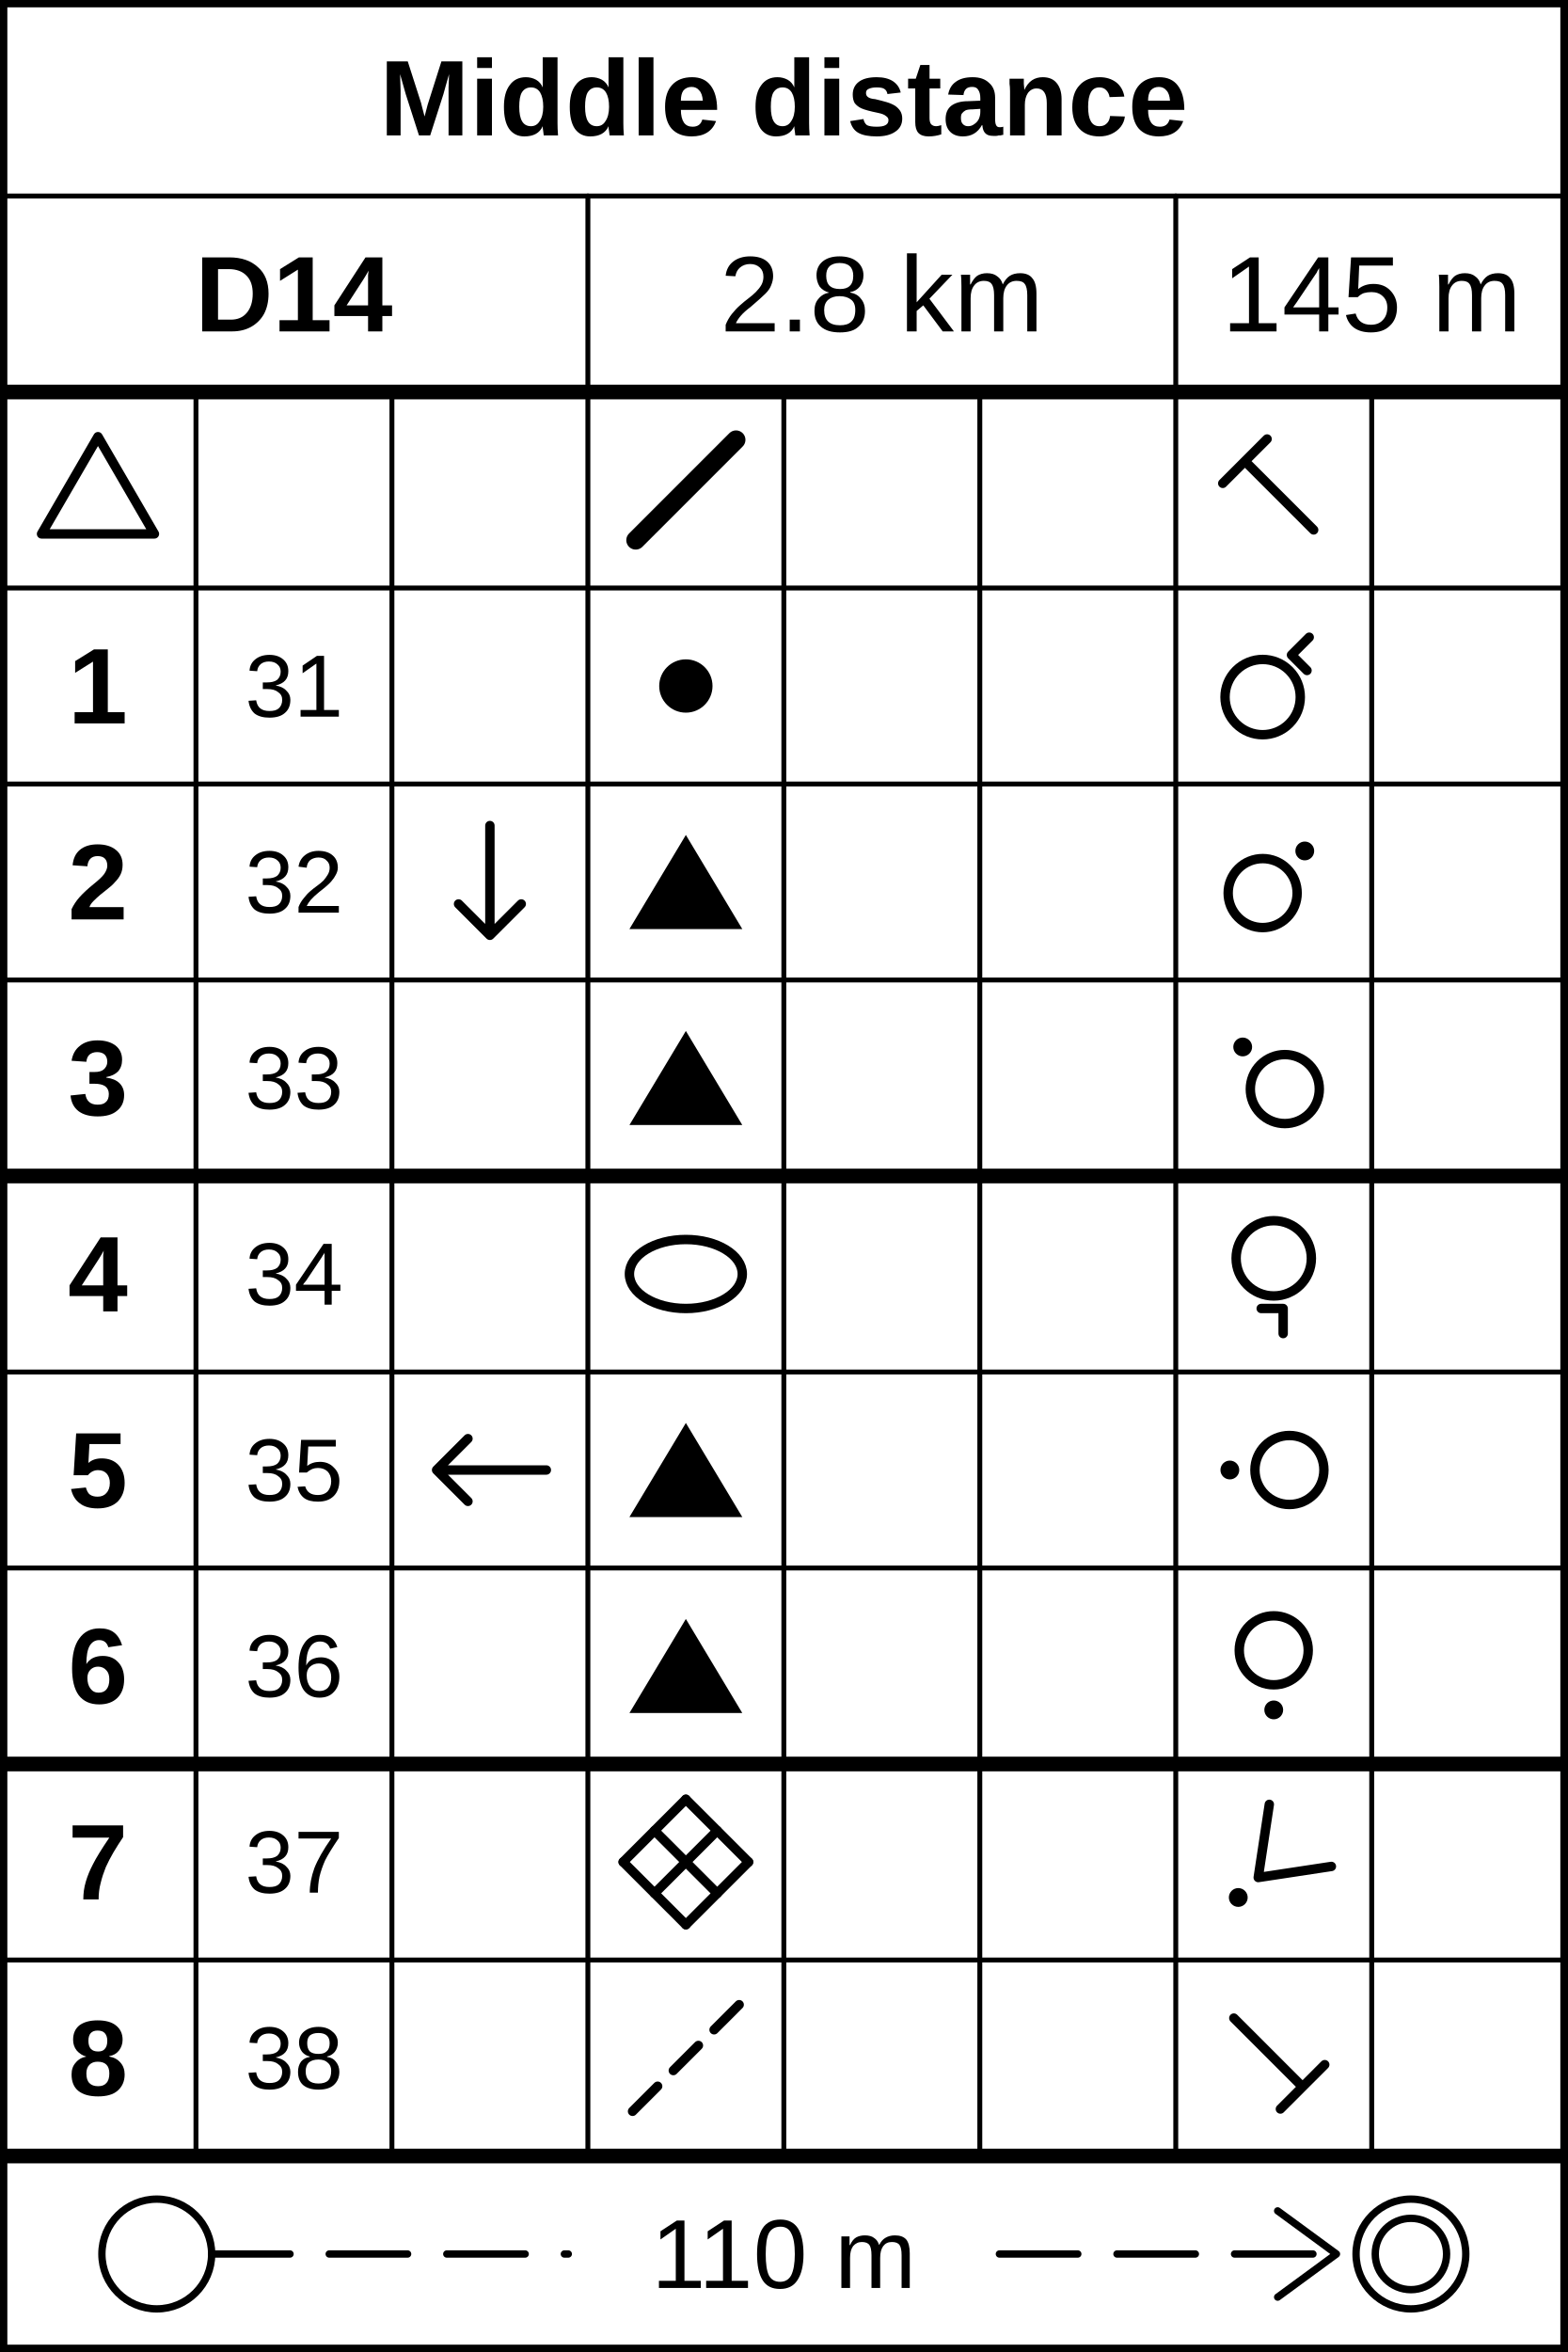
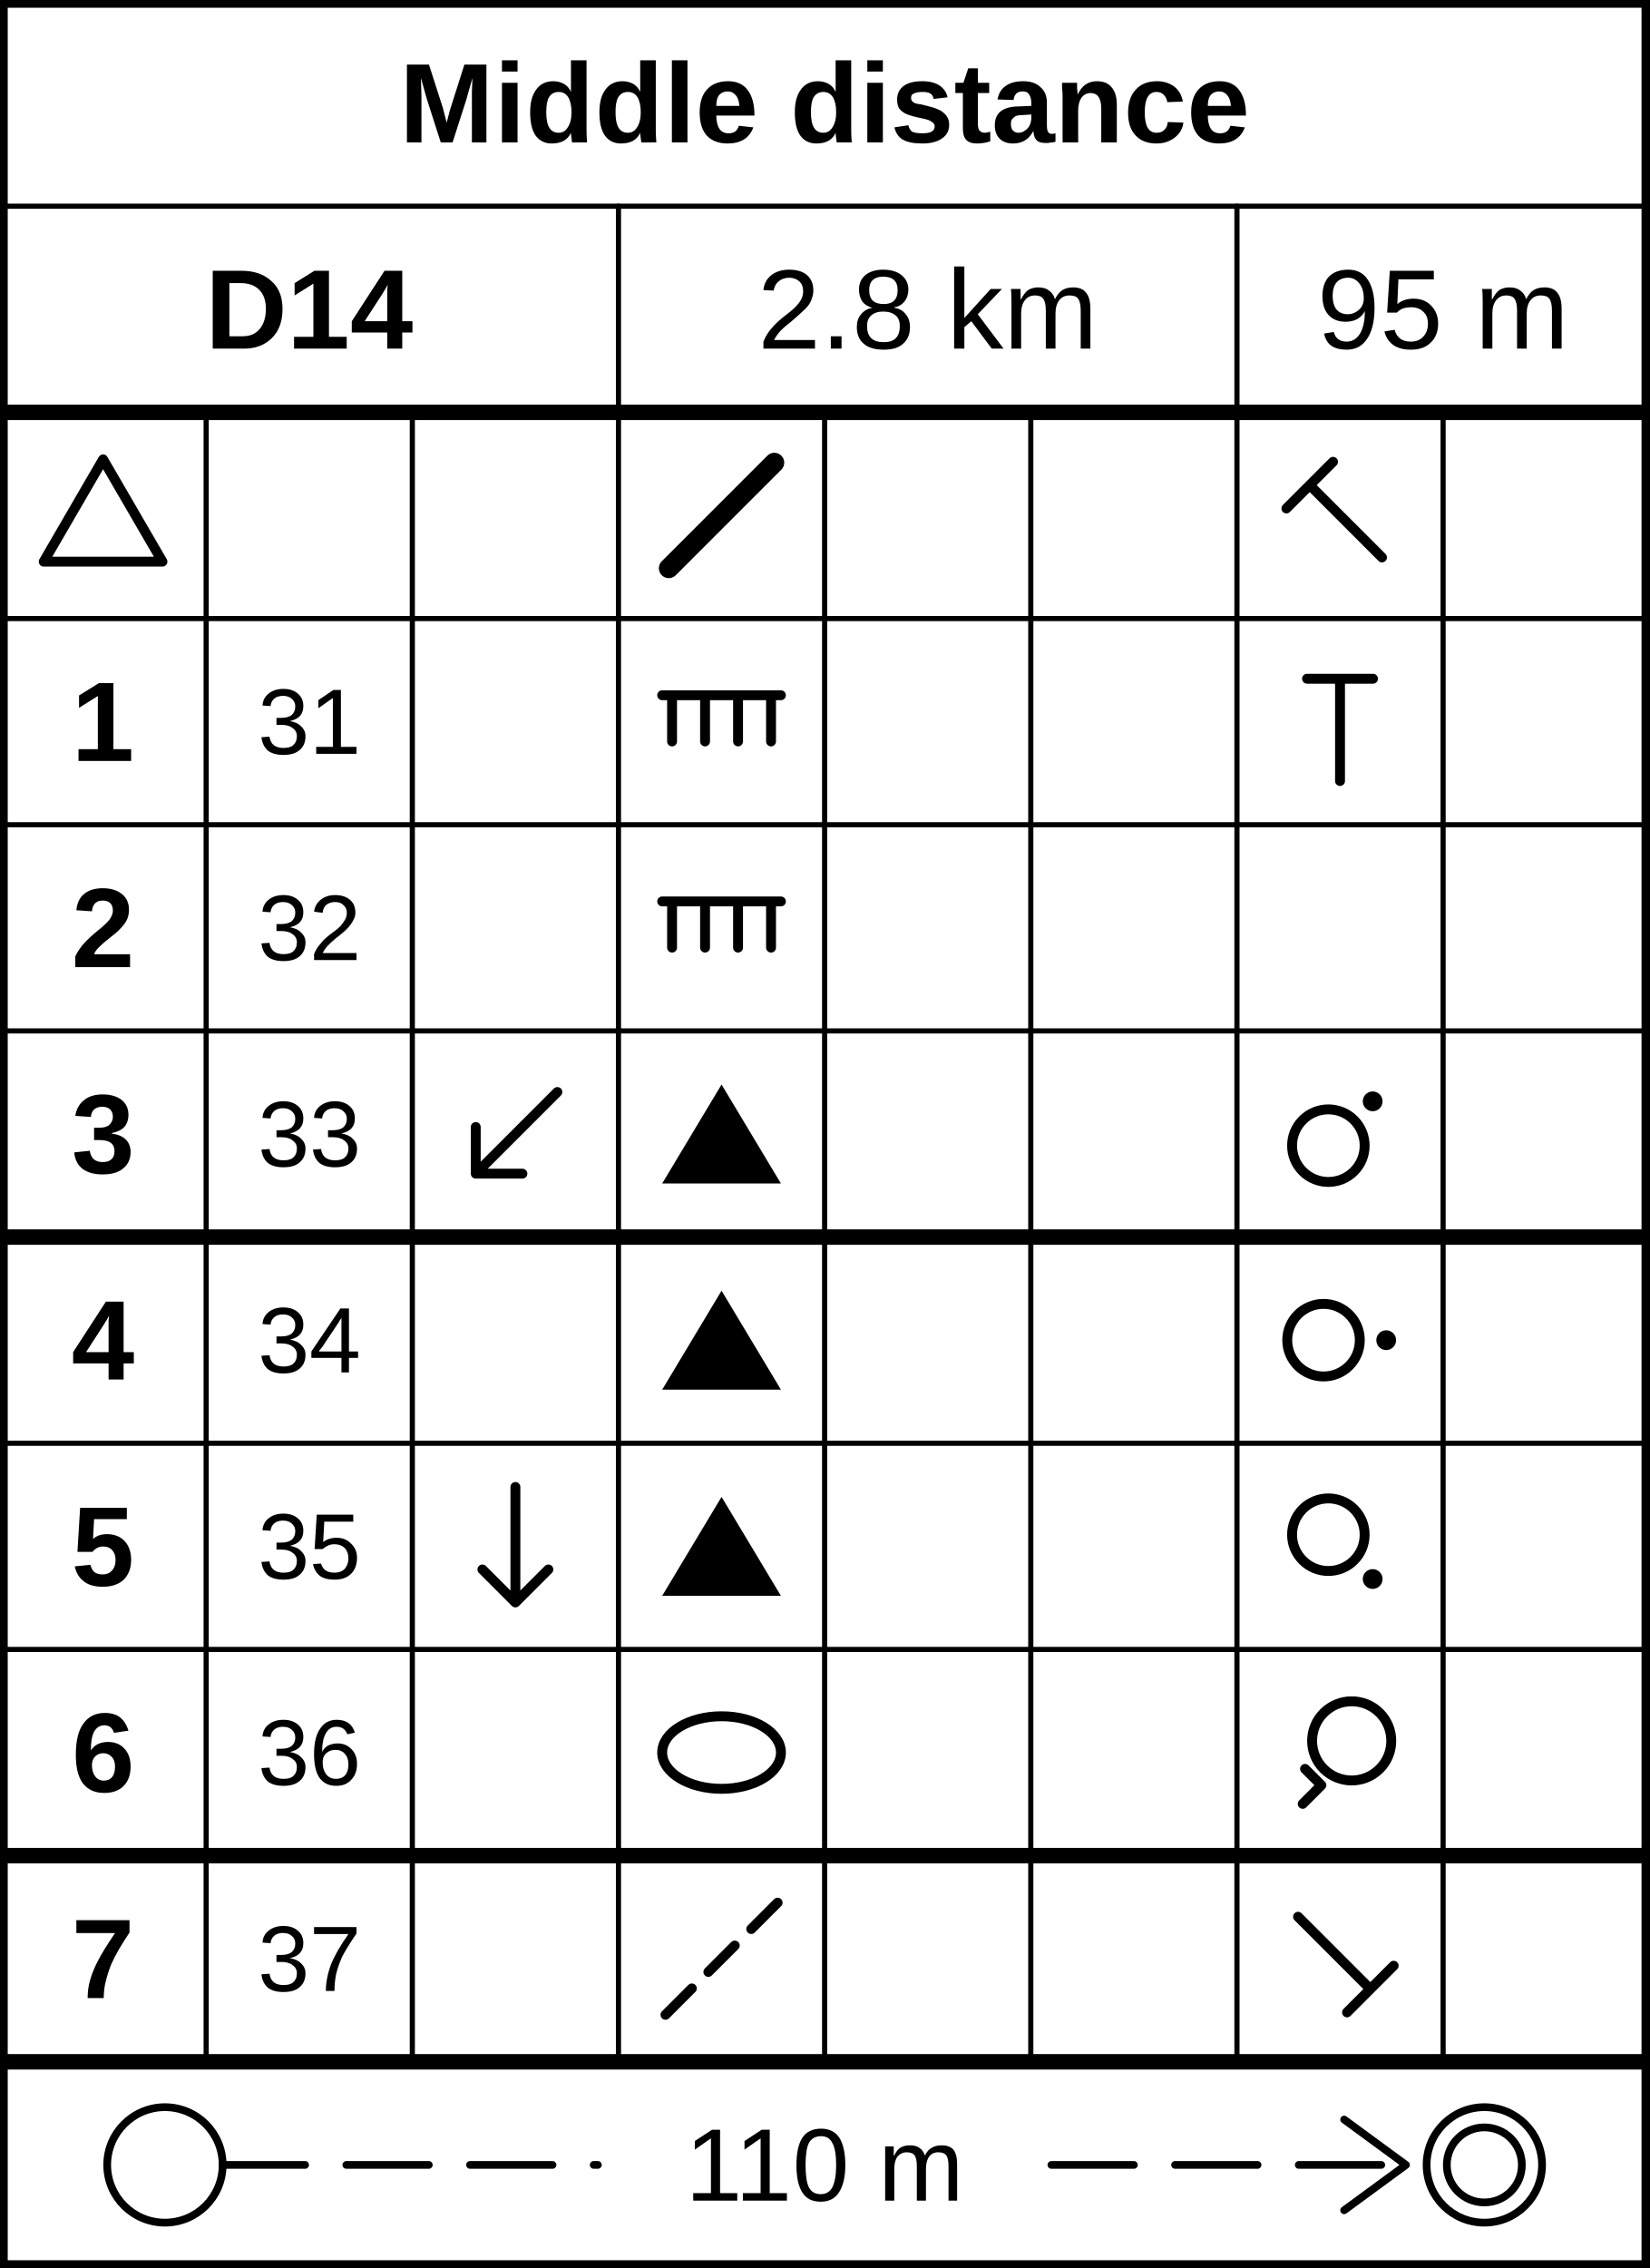
- <svg xmlns="http://www.w3.org/2000/svg" width="48mm" height="72mm" viewBox="0 0 48 72" color="black" fill="black" stroke="currentColor" stroke-linecap="round" stroke-linejoin="round" font-family="Arial, Helvetica, sans-serif">
-   <rect x="0" y="0" width="48" height="72" fill="white" stroke-width="0.45" />
+ <svg xmlns="http://www.w3.org/2000/svg" width="48mm" height="66mm" viewBox="0 0 48 66" color="black" fill="black" stroke="currentColor" stroke-linecap="round" stroke-linejoin="round" font-family="Arial, Helvetica, sans-serif">
+   <rect x="0" y="0" width="48" height="66" fill="white" stroke-width="0.45" />
  <text x="24" y="3" font-size="3.3" text-anchor="middle" dominant-baseline="central" stroke="none" font-weight="bold">Middle distance</text>
  <text x="9" y="9" font-size="3.3" text-anchor="middle" dominant-baseline="central" stroke="none" font-weight="bold">D14</text>
  <text x="27" y="9" font-size="3.3" text-anchor="middle" dominant-baseline="central" stroke="none">2.8 km</text>
-   <text x="42" y="9" font-size="3.3" text-anchor="middle" dominant-baseline="central" stroke="none">145 m</text>
+   <text x="42" y="9" font-size="3.3" text-anchor="middle" dominant-baseline="central" stroke="none">95 m</text>
  <g transform="translate(0.6 12.6) scale(0.048)" stroke-width="6">
    <g>
      <path d="M50 16 L86 78 H14 Z" fill="none" />
    </g>
  </g>
  <g transform="translate(18.6 12.6) scale(0.048)" stroke-width="6">
    <g>
      <path d="M18 82 L82 18" fill="none" stroke-width="12" />
    </g>
  </g>
  <g transform="translate(36.6 12.6) scale(0.048)" stroke-width="6">
    <g transform="rotate(315 50 50)">
      <path d="M50 86 V24 M30 24 H70" fill="none" />
    </g>
  </g>
  <text x="3" y="21" font-size="3.3" text-anchor="middle" dominant-baseline="central" stroke="none" font-weight="bold">1</text>
  <text x="9" y="21" font-size="2.7" text-anchor="middle" dominant-baseline="central" stroke="none">31</text>
  <g transform="translate(18.6 18.6) scale(0.048)" stroke-width="6">
    <g>
-       <circle cx="50" cy="50" r="17" fill="currentColor" stroke="none" />
+       <path d="M14 34 H86 M20 34 V62 M40 34 V62 M60 34 V62 M80 34 V62" fill="none" />
    </g>
  </g>
  <g transform="translate(36.6 18.6) scale(0.048)" stroke-width="6">
-     <g transform="rotate(45 50 50)">
-       <circle cx="50" cy="60" r="24" fill="none" />
-       <path d="M44 12 V28 H58" fill="none" />
+     <g transform="rotate(0 50 50)">
+       <path d="M50 86 V24 M30 24 H70" fill="none" />
    </g>
  </g>
  <text x="3" y="27" font-size="3.3" text-anchor="middle" dominant-baseline="central" stroke="none" font-weight="bold">2</text>
  <text x="9" y="27" font-size="2.7" text-anchor="middle" dominant-baseline="central" stroke="none">32</text>
-   <g transform="translate(12.6 24.6) scale(0.048)" stroke-width="6">
-     <g transform="rotate(180 50 50)">
-       <path d="M50 86 V16 M30 36 L50 16 L70 36" fill="none" />
-     </g>
-   </g>
  <g transform="translate(18.6 24.6) scale(0.048)" stroke-width="6">
    <g>
-       <path d="M50 20 L86 80 L14 80 Z" fill="currentColor" stroke="none" />
-     </g>
-   </g>
-   <g transform="translate(36.6 24.6) scale(0.048)" stroke-width="6">
-     <g transform="rotate(45 50 50)">
-       <circle cx="50" cy="60" r="22" fill="none" />
-       <circle cx="50" cy="22" r="6" fill="currentColor" stroke="none" />
+       <path d="M14 34 H86 M20 34 V62 M40 34 V62 M60 34 V62 M80 34 V62" fill="none" />
    </g>
  </g>
  <text x="3" y="33" font-size="3.3" text-anchor="middle" dominant-baseline="central" stroke="none" font-weight="bold">3</text>
  <text x="9" y="33" font-size="2.7" text-anchor="middle" dominant-baseline="central" stroke="none">33</text>
+   <g transform="translate(12.6 30.6) scale(0.048)" stroke-width="6">
+     <g transform="rotate(225 50 50)">
+       <path d="M50 86 V16 M30 36 L50 16 L70 36" fill="none" />
+     </g>
+   </g>
  <g transform="translate(18.6 30.6) scale(0.048)" stroke-width="6">
    <g>
      <path d="M50 20 L86 80 L14 80 Z" fill="currentColor" stroke="none" />
    </g>
  </g>
  <g transform="translate(36.6 30.6) scale(0.048)" stroke-width="6">
-     <g transform="rotate(315 50 50)">
+     <g transform="rotate(45 50 50)">
      <circle cx="50" cy="60" r="22" fill="none" />
      <circle cx="50" cy="22" r="6" fill="currentColor" stroke="none" />
    </g>
  </g>
  <text x="3" y="39" font-size="3.3" text-anchor="middle" dominant-baseline="central" stroke="none" font-weight="bold">4</text>
  <text x="9" y="39" font-size="2.7" text-anchor="middle" dominant-baseline="central" stroke="none">34</text>
  <g transform="translate(18.6 36.6) scale(0.048)" stroke-width="6">
    <g>
-       <ellipse cx="50" cy="50" rx="36" ry="22" fill="none" />
+       <path d="M50 20 L86 80 L14 80 Z" fill="currentColor" stroke="none" />
    </g>
  </g>
  <g transform="translate(36.6 36.6) scale(0.048)" stroke-width="6">
-     <g transform="rotate(180 50 50)">
-       <circle cx="50" cy="60" r="24" fill="none" />
-       <path d="M44 12 V28 H58" fill="none" />
+     <g transform="rotate(90 50 50)">
+       <circle cx="50" cy="60" r="22" fill="none" />
+       <circle cx="50" cy="22" r="6" fill="currentColor" stroke="none" />
    </g>
  </g>
  <text x="3" y="45" font-size="3.3" text-anchor="middle" dominant-baseline="central" stroke="none" font-weight="bold">5</text>
  <text x="9" y="45" font-size="2.7" text-anchor="middle" dominant-baseline="central" stroke="none">35</text>
  <g transform="translate(12.6 42.6) scale(0.048)" stroke-width="6">
-     <g transform="rotate(270 50 50)">
+     <g transform="rotate(180 50 50)">
      <path d="M50 86 V16 M30 36 L50 16 L70 36" fill="none" />
    </g>
  </g>
  <g transform="translate(18.6 42.6) scale(0.048)" stroke-width="6">
    <g>
      <path d="M50 20 L86 80 L14 80 Z" fill="currentColor" stroke="none" />
    </g>
  </g>
  <g transform="translate(36.6 42.6) scale(0.048)" stroke-width="6">
-     <g transform="rotate(270 50 50)">
+     <g transform="rotate(135 50 50)">
      <circle cx="50" cy="60" r="22" fill="none" />
      <circle cx="50" cy="22" r="6" fill="currentColor" stroke="none" />
    </g>
  </g>
  <text x="3" y="51" font-size="3.3" text-anchor="middle" dominant-baseline="central" stroke="none" font-weight="bold">6</text>
  <text x="9" y="51" font-size="2.7" text-anchor="middle" dominant-baseline="central" stroke="none">36</text>
  <g transform="translate(18.6 48.6) scale(0.048)" stroke-width="6">
    <g>
-       <path d="M50 20 L86 80 L14 80 Z" fill="currentColor" stroke="none" />
+       <ellipse cx="50" cy="50" rx="36" ry="22" fill="none" />
    </g>
  </g>
  <g transform="translate(36.6 48.6) scale(0.048)" stroke-width="6">
-     <g transform="rotate(180 50 50)">
-       <circle cx="50" cy="60" r="22" fill="none" />
-       <circle cx="50" cy="22" r="6" fill="currentColor" stroke="none" />
+     <g transform="rotate(225 50 50)">
+       <circle cx="50" cy="60" r="24" fill="none" />
+       <path d="M44 12 V28 H58" fill="none" />
    </g>
  </g>
  <text x="3" y="57" font-size="3.3" text-anchor="middle" dominant-baseline="central" stroke="none" font-weight="bold">7</text>
  <text x="9" y="57" font-size="2.7" text-anchor="middle" dominant-baseline="central" stroke="none">37</text>
  <g transform="translate(18.6 54.6) scale(0.048)" stroke-width="6">
    <g>
-       <path d="M10 50 L50 90" fill="none" />
-       <path d="M10 50 L50 10" fill="none" />
-       <path d="M30 30 L70 70" fill="none" />
-       <path d="M30 70 L70 30" fill="none" />
-       <path d="M50 10 L90 50" fill="none" />
-       <path d="M50 90 L90 50" fill="none" />
+       <path d="M16 84 L32 68 M42 58 L58 42 M68 32 L84 16" fill="none" />
    </g>
  </g>
  <g transform="translate(36.6 54.6) scale(0.048)" stroke-width="6">
-     <g transform="rotate(225 50 50)">
-       <path d="M22 74 L50 36 L78 74" fill="none" />
-       <circle cx="50" cy="18" r="6" fill="currentColor" stroke="none" />
-     </g>
-   </g>
-   <text x="3" y="63" font-size="3.3" text-anchor="middle" dominant-baseline="central" stroke="none" font-weight="bold">8</text>
-   <text x="9" y="63" font-size="2.7" text-anchor="middle" dominant-baseline="central" stroke="none">38</text>
-   <g transform="translate(18.6 60.6) scale(0.048)" stroke-width="6">
-     <g>
-       <path d="M16 84 L32 68 M42 58 L58 42 M68 32 L84 16" fill="none" />
-     </g>
-   </g>
-   <g transform="translate(36.6 60.6) scale(0.048)" stroke-width="6">
    <g transform="rotate(135 50 50)">
      <path d="M50 86 V24 M30 24 H70" fill="none" />
    </g>
  </g>
-   <circle cx="4.8" cy="69" r="1.68" fill="none" stroke-width="0.225" />
-   <line x1="6.48" y1="69" x2="17.4" y2="69" stroke-width="0.225" stroke-dasharray="2.4 1.2" />
-   <text x="24" y="69" font-size="3" text-anchor="middle" dominant-baseline="central" stroke="none">110 m</text>
-   <line x1="30.6" y1="69" x2="40.92" y2="69" stroke-width="0.225" stroke-dasharray="2.4 1.2" />
-   <path d="M39.12 67.68 L40.92 69 L39.12 70.32" fill="none" stroke-width="0.225" />
-   <circle cx="43.2" cy="69" r="1.68" fill="none" stroke-width="0.225" />
-   <circle cx="43.2" cy="69" r="1.092" fill="none" stroke-width="0.225" />
+   <circle cx="4.8" cy="63" r="1.68" fill="none" stroke-width="0.225" />
+   <line x1="6.48" y1="63" x2="17.4" y2="63" stroke-width="0.225" stroke-dasharray="2.4 1.2" />
+   <text x="24" y="63" font-size="3" text-anchor="middle" dominant-baseline="central" stroke="none">110 m</text>
+   <line x1="30.6" y1="63" x2="40.92" y2="63" stroke-width="0.225" stroke-dasharray="2.4 1.2" />
+   <path d="M39.12 61.68 L40.92 63 L39.12 64.32" fill="none" stroke-width="0.225" />
+   <circle cx="43.2" cy="63" r="1.68" fill="none" stroke-width="0.225" />
+   <circle cx="43.2" cy="63" r="1.092" fill="none" stroke-width="0.225" />
  <line x1="0" y1="6" x2="48" y2="6" stroke-width="0.15" />
  <line x1="0" y1="12" x2="48" y2="12" stroke-width="0.45" />
  <line x1="0" y1="18" x2="48" y2="18" stroke-width="0.15" />
  <line x1="0" y1="24" x2="48" y2="24" stroke-width="0.15" />
  <line x1="0" y1="30" x2="48" y2="30" stroke-width="0.15" />
  <line x1="0" y1="36" x2="48" y2="36" stroke-width="0.45" />
  <line x1="0" y1="42" x2="48" y2="42" stroke-width="0.15" />
  <line x1="0" y1="48" x2="48" y2="48" stroke-width="0.15" />
  <line x1="0" y1="54" x2="48" y2="54" stroke-width="0.45" />
-   <line x1="0" y1="60" x2="48" y2="60" stroke-width="0.15" />
-   <line x1="0" y1="66" x2="48" y2="66" stroke-width="0.45" />
+   <line x1="0" y1="60" x2="48" y2="60" stroke-width="0.45" />
  <line x1="18" y1="6" x2="18" y2="12" stroke-width="0.15" />
  <line x1="36" y1="6" x2="36" y2="12" stroke-width="0.15" />
-   <line x1="6" y1="12" x2="6" y2="66" stroke-width="0.15" />
-   <line x1="12" y1="12" x2="12" y2="66" stroke-width="0.15" />
-   <line x1="18" y1="12" x2="18" y2="66" stroke-width="0.15" />
-   <line x1="24" y1="12" x2="24" y2="66" stroke-width="0.15" />
-   <line x1="30" y1="12" x2="30" y2="66" stroke-width="0.15" />
-   <line x1="36" y1="12" x2="36" y2="66" stroke-width="0.15" />
-   <line x1="42" y1="12" x2="42" y2="66" stroke-width="0.15" />
+   <line x1="6" y1="12" x2="6" y2="60" stroke-width="0.15" />
+   <line x1="12" y1="12" x2="12" y2="60" stroke-width="0.15" />
+   <line x1="18" y1="12" x2="18" y2="60" stroke-width="0.15" />
+   <line x1="24" y1="12" x2="24" y2="60" stroke-width="0.15" />
+   <line x1="30" y1="12" x2="30" y2="60" stroke-width="0.15" />
+   <line x1="36" y1="12" x2="36" y2="60" stroke-width="0.15" />
+   <line x1="42" y1="12" x2="42" y2="60" stroke-width="0.15" />
</svg>
